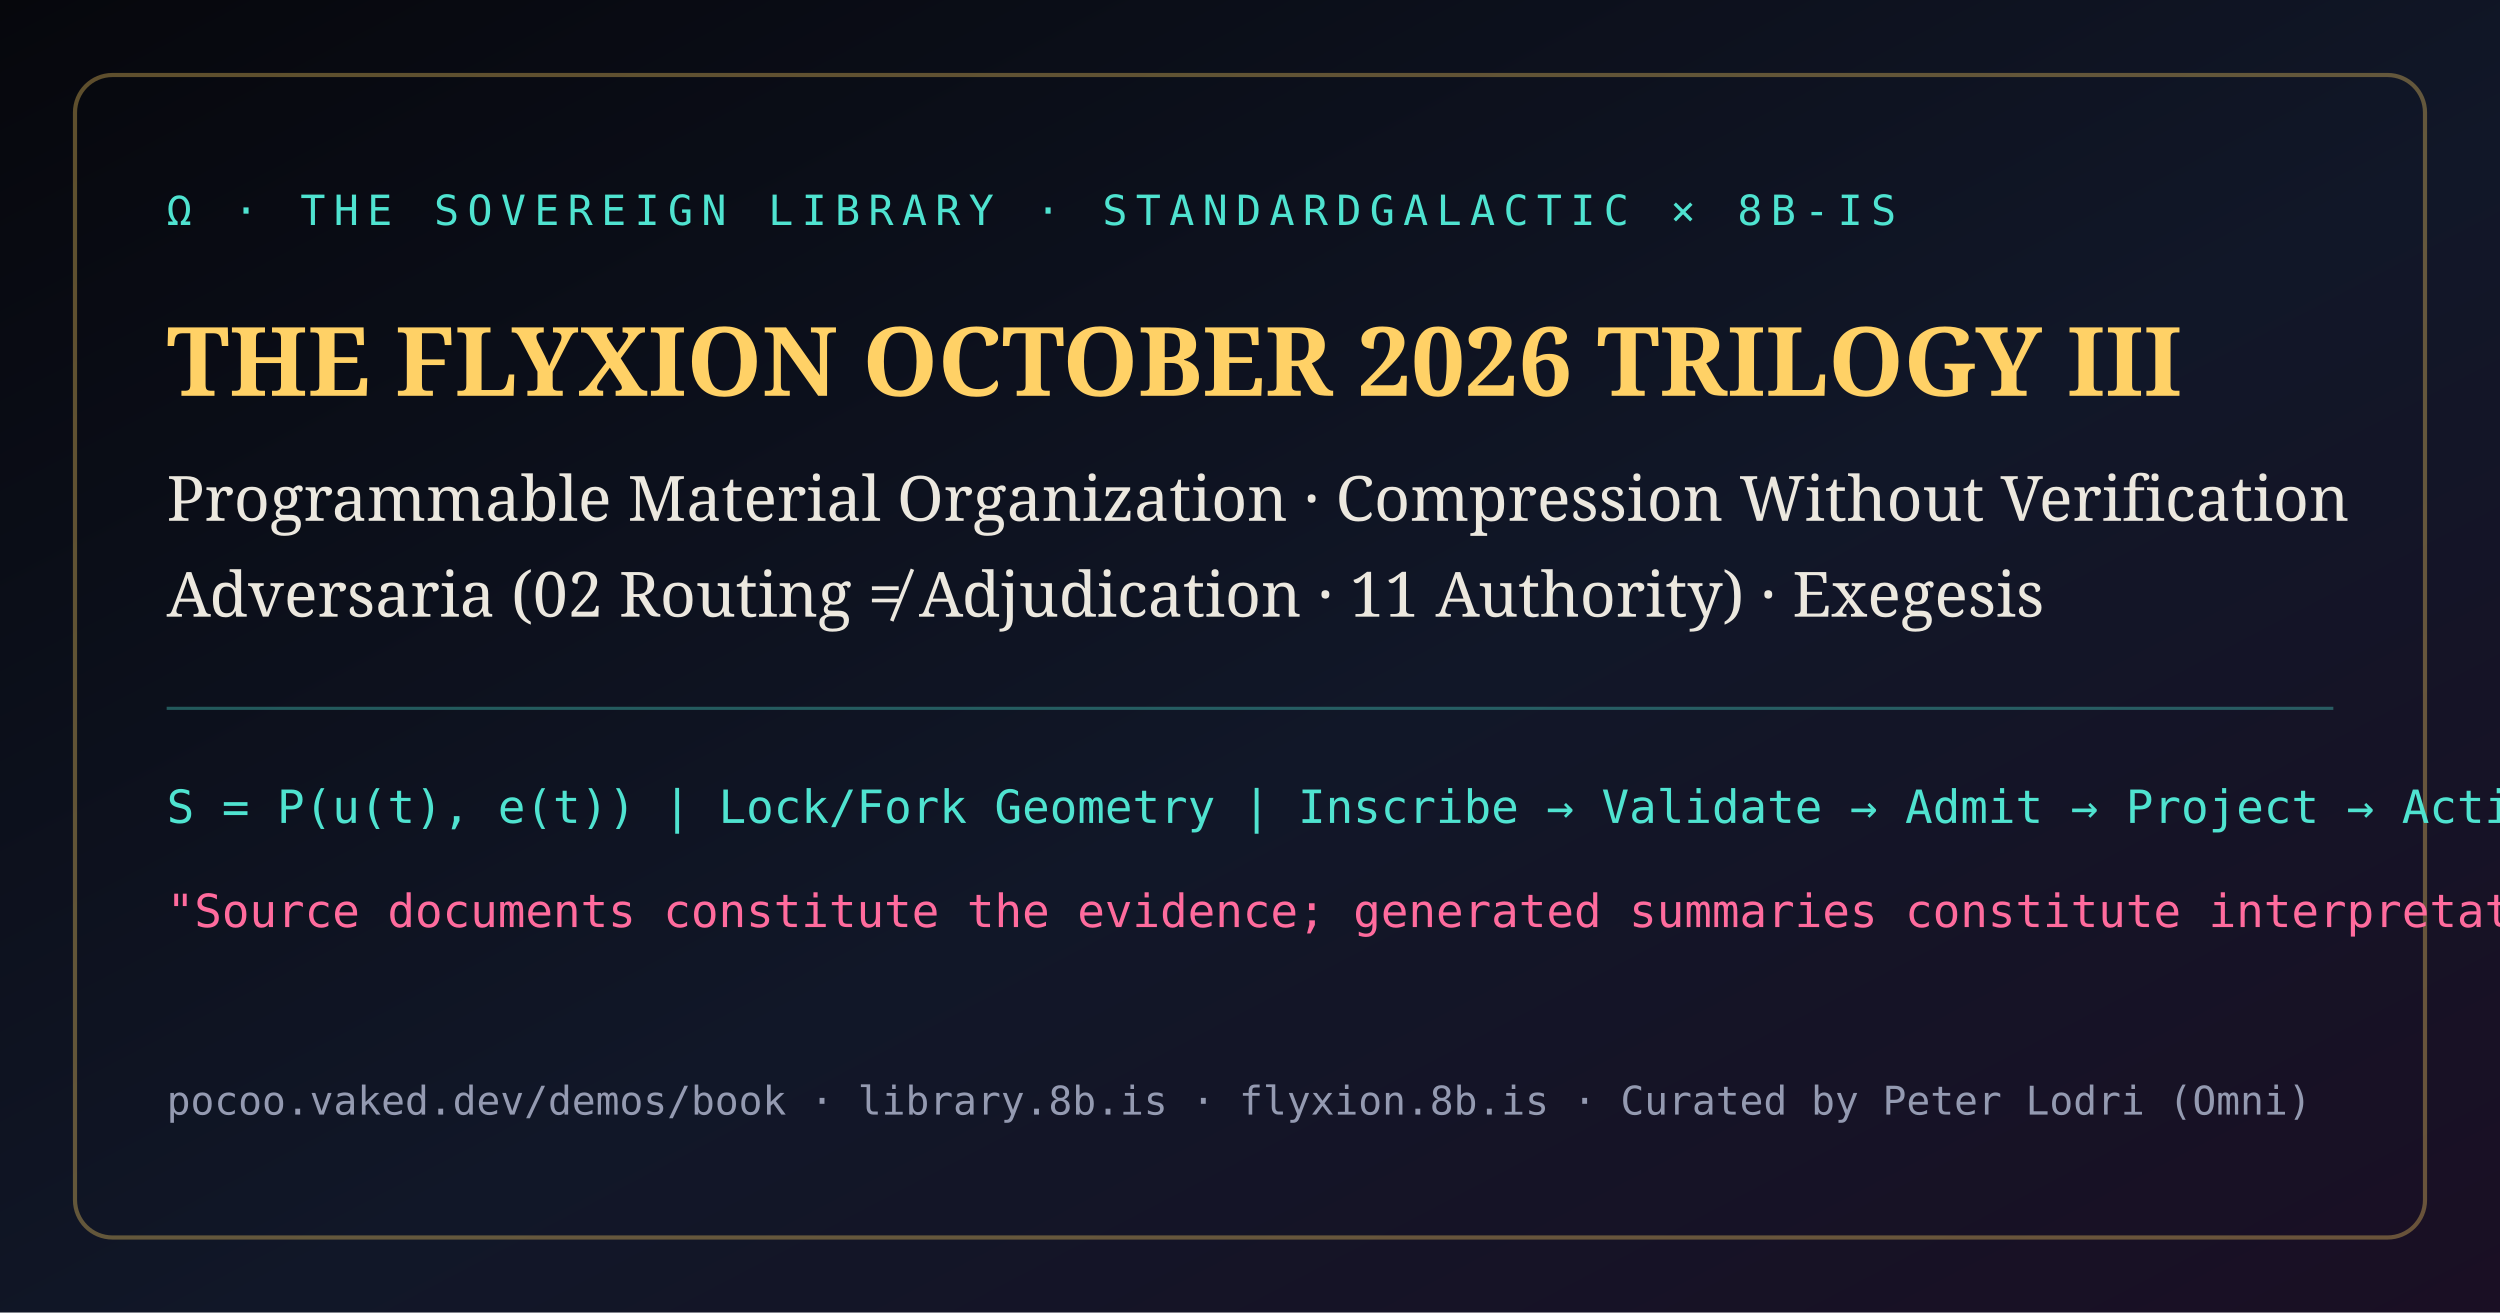
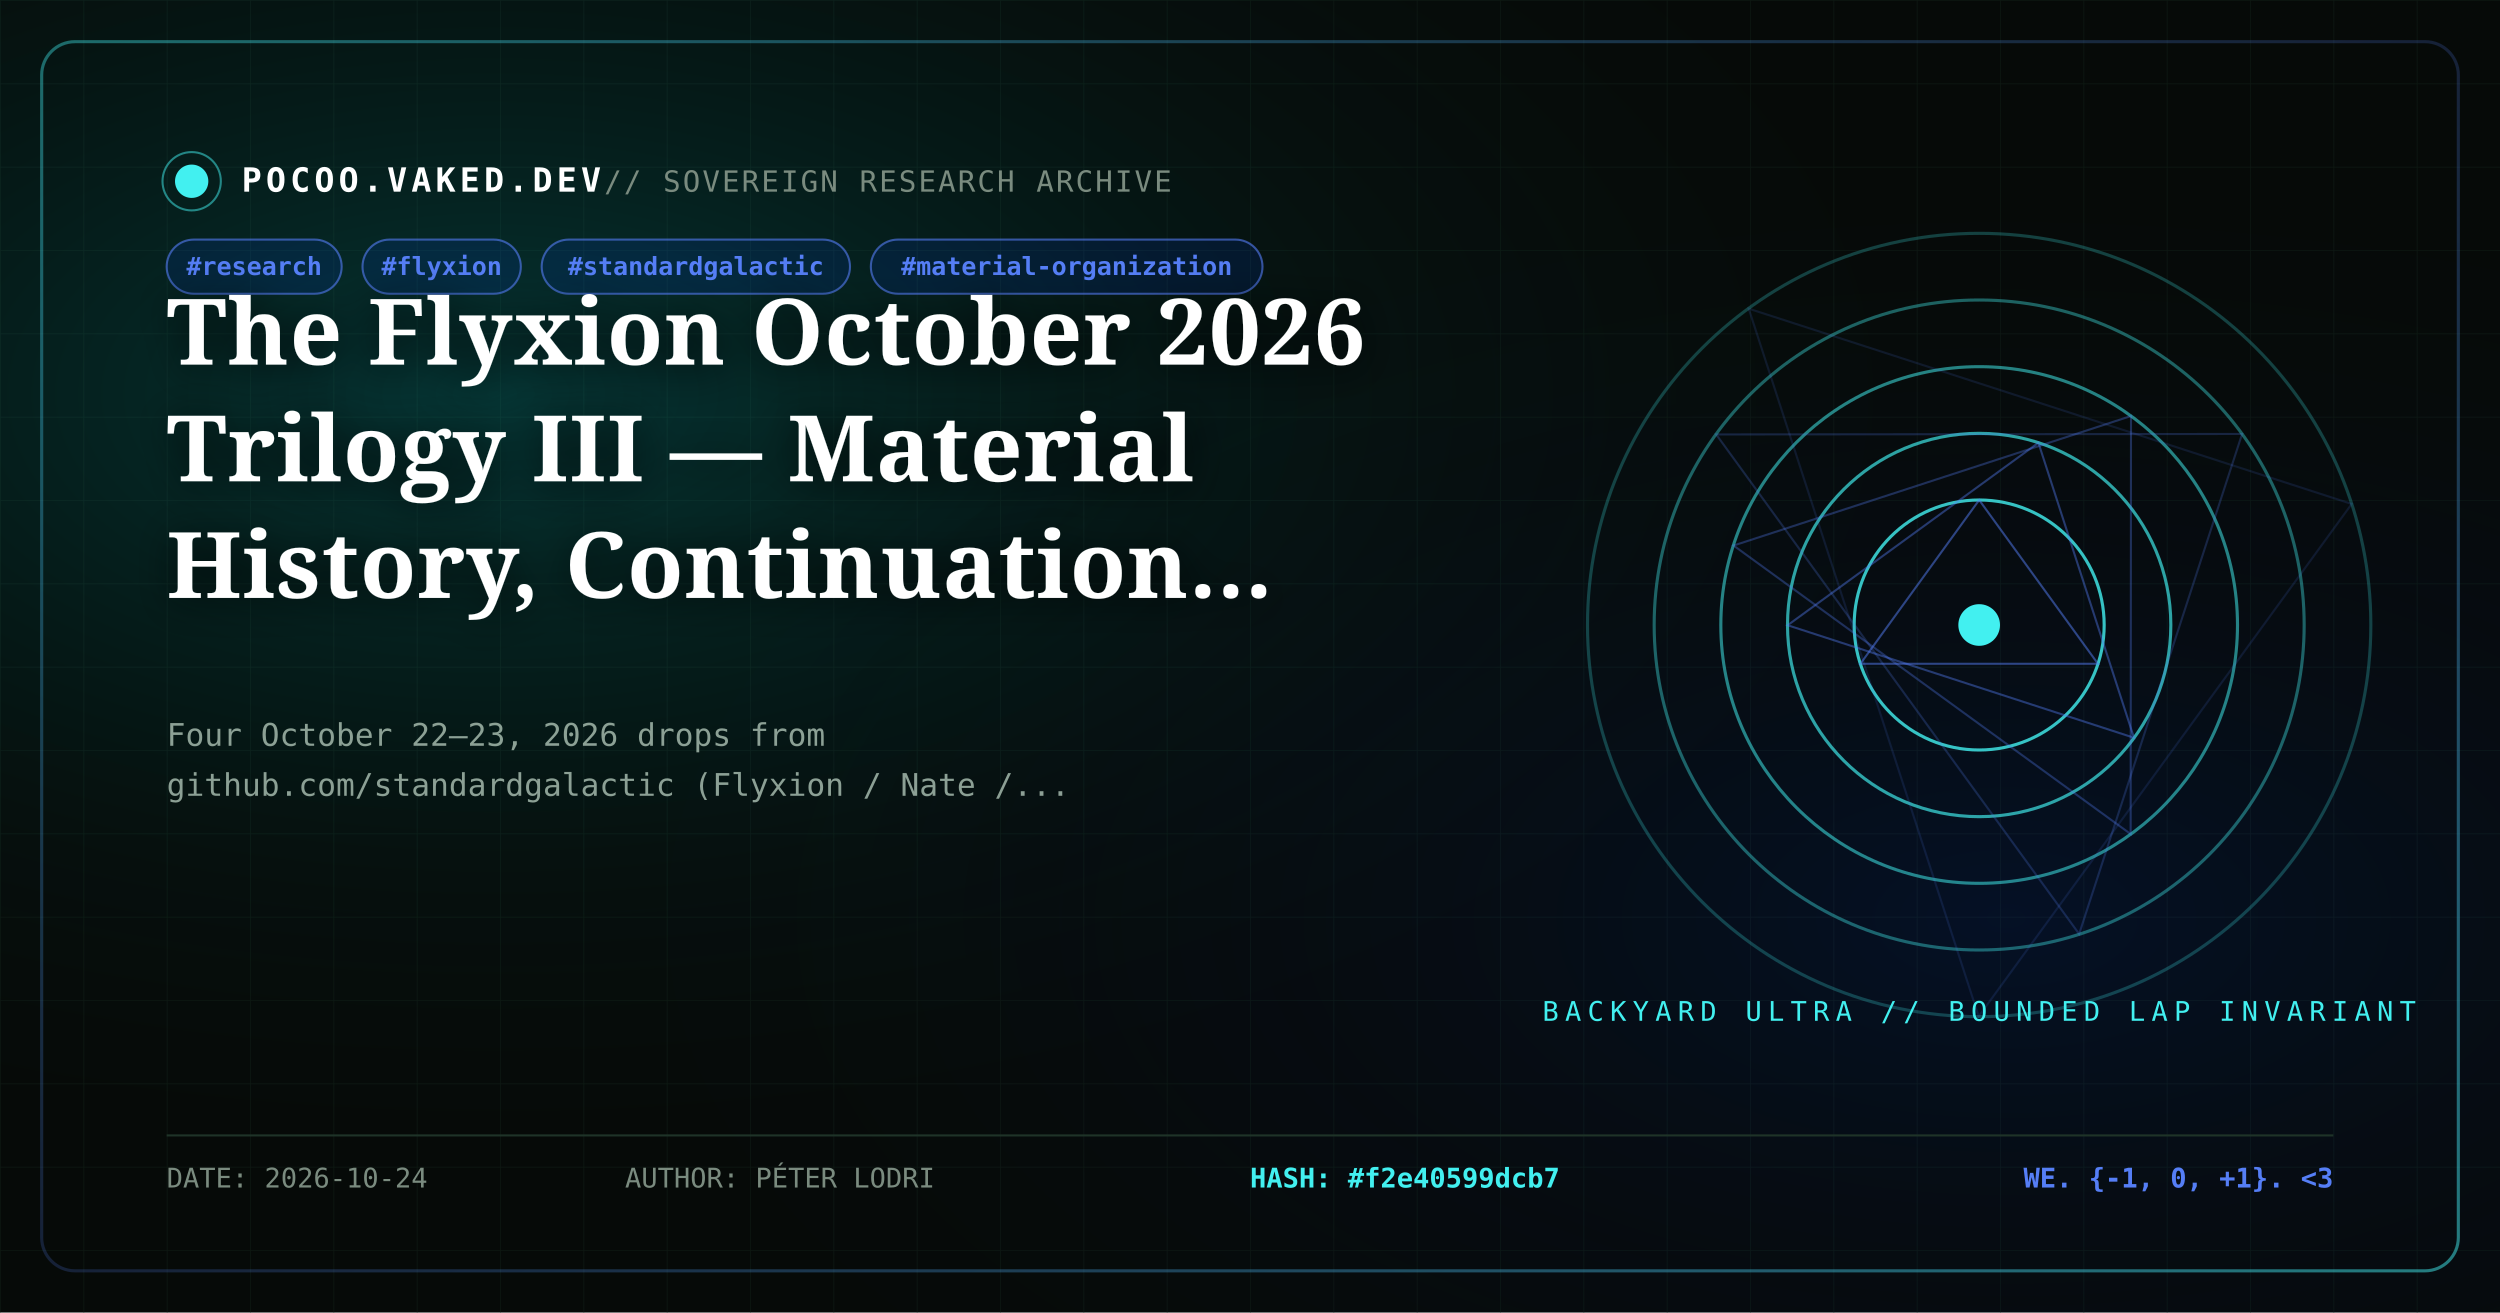
- <svg xmlns="http://www.w3.org/2000/svg" viewBox="0 0 1200 630" width="1200" height="630">
+ <svg xmlns="http://www.w3.org/2000/svg" viewBox="0 0 1200 630" width="1200" height="630" style="background:#060a08;">
  <defs>
-     <linearGradient id="bg" x1="0%" y1="0%" x2="100%" y2="100%">
-       <stop offset="0%" stop-color="#06070c" />
-       <stop offset="55%" stop-color="#111728" />
-       <stop offset="100%" stop-color="#1a0f24" />
+     <radialGradient id="bgGlow1" cx="20%" cy="30%" r="60%">
+       <stop offset="0%" stop-color="hsla(180, 100%, 50%, 0.18)" />
+       <stop offset="100%" stop-color="#060a08" stop-opacity="0" />
+     </radialGradient>
+     <radialGradient id="bgGlow2" cx="80%" cy="70%" r="60%">
+       <stop offset="0%" stop-color="hsla(225, 100%, 50%, 0.12)" />
+       <stop offset="100%" stop-color="#060a08" stop-opacity="0" />
+     </radialGradient>
+     <linearGradient id="laneGrad" x1="0%" y1="0%" x2="100%" y2="0%">
+       <stop offset="0%" stop-color="hsl(180, 85%, 60%)" stop-opacity="0.8" />
+       <stop offset="100%" stop-color="hsl(225, 90%, 65%)" stop-opacity="0.9" />
    </linearGradient>
+     <linearGradient id="goldBorder" x1="0%" y1="0%" x2="100%" y2="100%">
+       <stop offset="0%" stop-color="hsl(180, 85%, 60%)" stop-opacity="0.4" />
+       <stop offset="50%" stop-color="hsl(225, 90%, 65%)" stop-opacity="0.2" />
+       <stop offset="100%" stop-color="hsl(180, 85%, 60%)" stop-opacity="0.5" />
+     </linearGradient>
+     <pattern id="gridPattern" width="40" height="40" patternUnits="userSpaceOnUse">
+       <path d="M 40 0 L 0 0 0 40" fill="none" stroke="#122018" stroke-width="0.75" stroke-opacity="0.6" />
+     </pattern>
  </defs>
-   <rect width="1200" height="630" fill="url(#bg)" />
-   <rect x="36" y="36" width="1128" height="558" rx="18" fill="none" stroke="#ffd166" stroke-opacity="0.35" stroke-width="2" />
-   <text x="80" y="108" fill="#4fe3d0" font-family="ui-monospace, SFMono-Regular, Menlo, monospace" font-size="20" letter-spacing="4">Ω · THE SOVEREIGN LIBRARY · STANDARDGALACTIC × 8B-IS</text>
-   <text x="80" y="190" fill="#ffd166" font-family="Georgia, serif" font-size="46" font-weight="bold">THE FLYXION OCTOBER 2026 TRILOGY III</text>
-   <text x="80" y="250" fill="#ece8df" font-family="Georgia, serif" font-size="30">Programmable Material Organization · Compression Without Verification</text>
-   <text x="80" y="296" fill="#ece8df" font-family="Georgia, serif" font-size="30">Adversaria (02 Routing ≠ Adjudication · 11 Authority) · Exegesis</text>
-   <line x1="80" y1="340" x2="1120" y2="340" stroke="#4fe3d0" stroke-opacity="0.35" stroke-width="1.5" />
-   <text x="80" y="395" fill="#4fe3d0" font-family="ui-monospace, SFMono-Regular, Menlo, monospace" font-size="22">S = P(u(t), e(t))  |  Lock/Fork Geometry  |  Inscribe → Validate → Admit → Project → Activate</text>
-   <text x="80" y="445" fill="#ff6b9d" font-family="ui-monospace, SFMono-Regular, Menlo, monospace" font-size="22">"Source documents constitute the evidence; generated summaries constitute interpretations."</text>
-   <text x="80" y="535" fill="#949ab1" font-family="ui-monospace, SFMono-Regular, Menlo, monospace" font-size="19">pocoo.vaked.dev/demos/book · library.8b.is · flyxion.8b.is · Curated by Peter Lodri (Omni)</text>
+   <rect width="1200" height="630" fill="#060a08" />
+   <rect width="1200" height="630" fill="url(#gridPattern)" />
+   <rect width="1200" height="630" fill="url(#bgGlow1)" />
+   <rect width="1200" height="630" fill="url(#bgGlow2)" />
+   <rect x="20" y="20" width="1160" height="590" rx="16" fill="none" stroke="url(#goldBorder)" stroke-width="1.5" />
+   <g transform="translate(80, 75)">
+     <circle cx="12" cy="12" r="8" fill="hsl(180, 85%, 60%)" />
+     <circle cx="12" cy="12" r="14" fill="none" stroke="hsl(180, 85%, 60%)" stroke-opacity="0.5" stroke-width="1" />
+     <text x="36" y="17" fill="#ffffff" font-family="ui-monospace, monospace" font-size="16" font-weight="700" letter-spacing="2">POCOO.VAKED.DEV</text>
+     <text x="210" y="17" fill="#7a8b7f" font-family="ui-monospace, monospace" font-size="14" letter-spacing="1">// SOVEREIGN RESEARCH ARCHIVE</text>
+   </g>
+   <g transform="translate(80, 115)">
+     <rect width="84" height="26" rx="13" fill="hsla(225, 100%, 50%, 0.12)" stroke="hsl(225, 90%, 65%)" stroke-opacity="0.6" stroke-width="1" />
+     <text x="42.0" y="17" fill="hsl(225, 90%, 65%)" font-family="ui-monospace, monospace" font-size="12" font-weight="600" text-anchor="middle">#research</text>
+   </g>
+   <g transform="translate(174, 115)">
+     <rect width="76" height="26" rx="13" fill="hsla(225, 100%, 50%, 0.12)" stroke="hsl(225, 90%, 65%)" stroke-opacity="0.6" stroke-width="1" />
+     <text x="38.0" y="17" fill="hsl(225, 90%, 65%)" font-family="ui-monospace, monospace" font-size="12" font-weight="600" text-anchor="middle">#flyxion</text>
+   </g>
+   <g transform="translate(260, 115)">
+     <rect width="148" height="26" rx="13" fill="hsla(225, 100%, 50%, 0.12)" stroke="hsl(225, 90%, 65%)" stroke-opacity="0.6" stroke-width="1" />
+     <text x="74.0" y="17" fill="hsl(225, 90%, 65%)" font-family="ui-monospace, monospace" font-size="12" font-weight="600" text-anchor="middle">#standardgalactic</text>
+   </g>
+   <g transform="translate(418, 115)">
+     <rect width="188" height="26" rx="13" fill="hsla(225, 100%, 50%, 0.12)" stroke="hsl(225, 90%, 65%)" stroke-opacity="0.6" stroke-width="1" />
+     <text x="94.0" y="17" fill="hsl(225, 90%, 65%)" font-family="ui-monospace, monospace" font-size="12" font-weight="600" text-anchor="middle">#material-organization</text>
+   </g>
+   <g>
+     <text x="80" y="175" fill="#ffffff" font-family="Georgia, serif" font-size="44" font-weight="700" letter-spacing="0.5" filter="drop-shadow(0 2px 10px rgba(0,0,0,0.8))">The Flyxion October 2026</text>
+     <text x="80" y="231" fill="#ffffff" font-family="Georgia, serif" font-size="44" font-weight="700" letter-spacing="0.5" filter="drop-shadow(0 2px 10px rgba(0,0,0,0.8))">Trilogy III — Material</text>
+     <text x="80" y="287" fill="#ffffff" font-family="Georgia, serif" font-size="44" font-weight="700" letter-spacing="0.5" filter="drop-shadow(0 2px 10px rgba(0,0,0,0.8))">History, Continuation...</text>
+     <text x="80" y="358" fill="#a3b8ab" font-family="ui-monospace, monospace" font-size="15" opacity="0.85">Four October 22–23, 2026 drops from</text>
+     <text x="80" y="382" fill="#a3b8ab" font-family="ui-monospace, monospace" font-size="15" opacity="0.85">github.com/standardgalactic (Flyxion / Nate /...</text>
+   </g>
+   <g>
+     <circle cx="950" cy="300" r="60" fill="none" stroke="hsl(180, 85%, 60%)" stroke-opacity="0.8" stroke-width="1.5" />
+     <polygon points="950,240 1007.0,318.6 893.0,318.6" fill="none" stroke="hsl(225, 90%, 65%)" stroke-opacity="0.5" stroke-width="1" transform="rotate(0 950 300)" />
+     <circle cx="950" cy="300" r="92" fill="none" stroke="hsl(180, 85%, 60%)" stroke-opacity="0.66" stroke-width="1.5" />
+     <polygon points="950,208 1037.4,328.52 862.6,328.52" fill="none" stroke="hsl(225, 90%, 65%)" stroke-opacity="0.41" stroke-width="1" transform="rotate(18 950 300)" />
+     <circle cx="950" cy="300" r="124" fill="none" stroke="hsl(180, 85%, 60%)" stroke-opacity="0.52" stroke-width="1.5" />
+     <polygon points="950,176 1067.8,338.44 832.2,338.44" fill="none" stroke="hsl(225, 90%, 65%)" stroke-opacity="0.32" stroke-width="1" transform="rotate(36 950 300)" />
+     <circle cx="950" cy="300" r="156" fill="none" stroke="hsl(180, 85%, 60%)" stroke-opacity="0.38" stroke-width="1.5" />
+     <polygon points="950,144 1098.2,348.36 801.8,348.36" fill="none" stroke="hsl(225, 90%, 65%)" stroke-opacity="0.23" stroke-width="1" transform="rotate(54 950 300)" />
+     <circle cx="950" cy="300" r="188" fill="none" stroke="hsl(180, 85%, 60%)" stroke-opacity="0.24" stroke-width="1.5" />
+     <polygon points="950,112 1128.6,358.28 771.4,358.28" fill="none" stroke="hsl(225, 90%, 65%)" stroke-opacity="0.14" stroke-width="1" transform="rotate(72 950 300)" />
+     <circle cx="950" cy="300" r="10" fill="hsl(180, 85%, 60%)" />
+     <text x="950" y="490" fill="hsl(180, 85%, 60%)" font-family="monospace" font-size="13" letter-spacing="3" text-anchor="middle">BACKYARD ULTRA // BOUNDED LAP INVARIANT</text>
+   </g>
+   <g transform="translate(80, 565)">
+     <line x1="0" y1="-20" x2="1040" y2="-20" stroke="#1f3328" stroke-width="1" />
+     <text x="0" y="5" fill="#7a8b7f" font-family="ui-monospace, monospace" font-size="13">DATE: 2026-10-24</text>
+     <text x="220" y="5" fill="#7a8b7f" font-family="ui-monospace, monospace" font-size="13">AUTHOR: PÉTER LODRI</text>
+     <text x="520" y="5" fill="hsl(180, 85%, 60%)" font-family="ui-monospace, monospace" font-size="13" font-weight="600">HASH: #f2e40599dcb7</text>
+     <text x="1040" y="5" fill="hsl(225, 90%, 65%)" font-family="ui-monospace, monospace" font-size="13" font-weight="700" text-anchor="end">WE. {-1, 0, +1}. &lt;3</text>
+   </g>
</svg>
